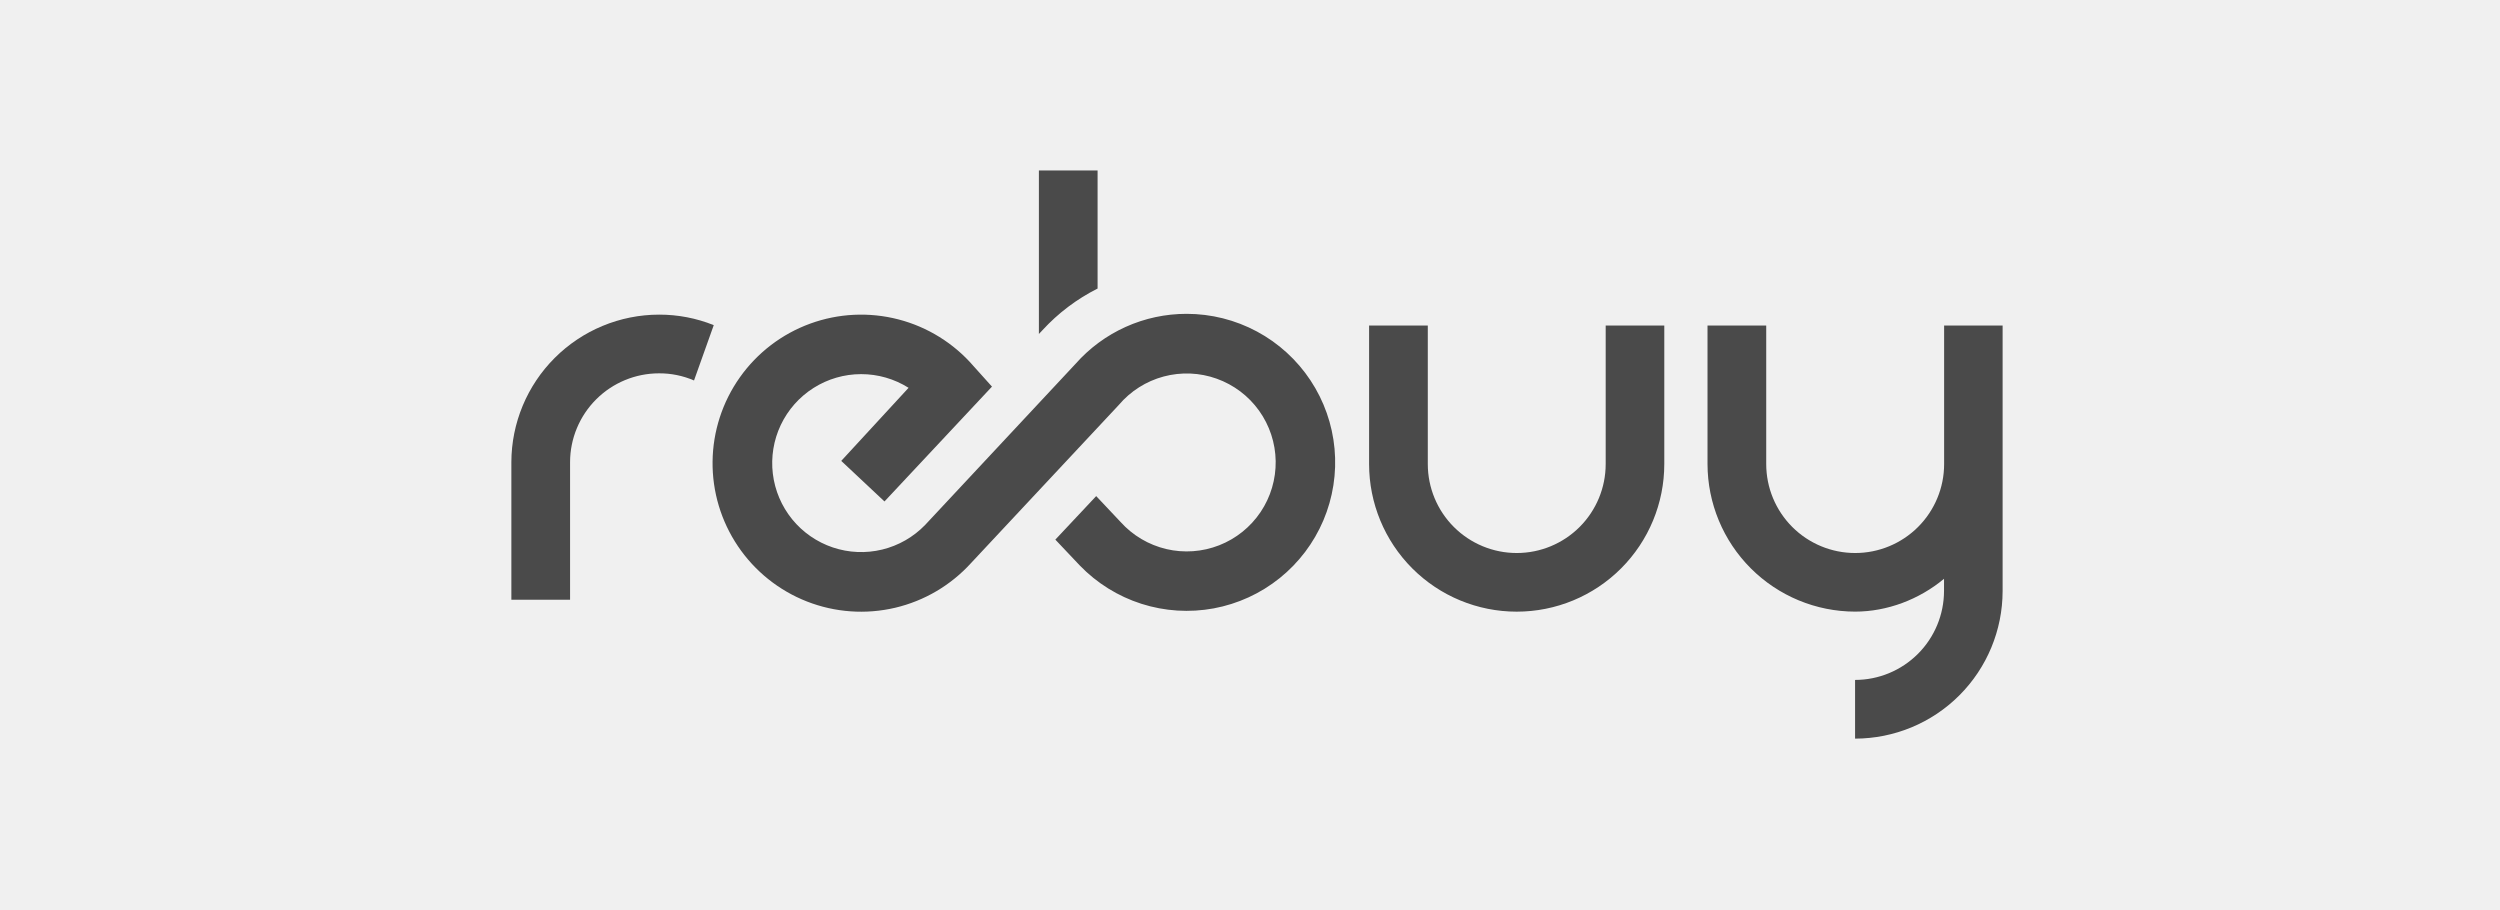
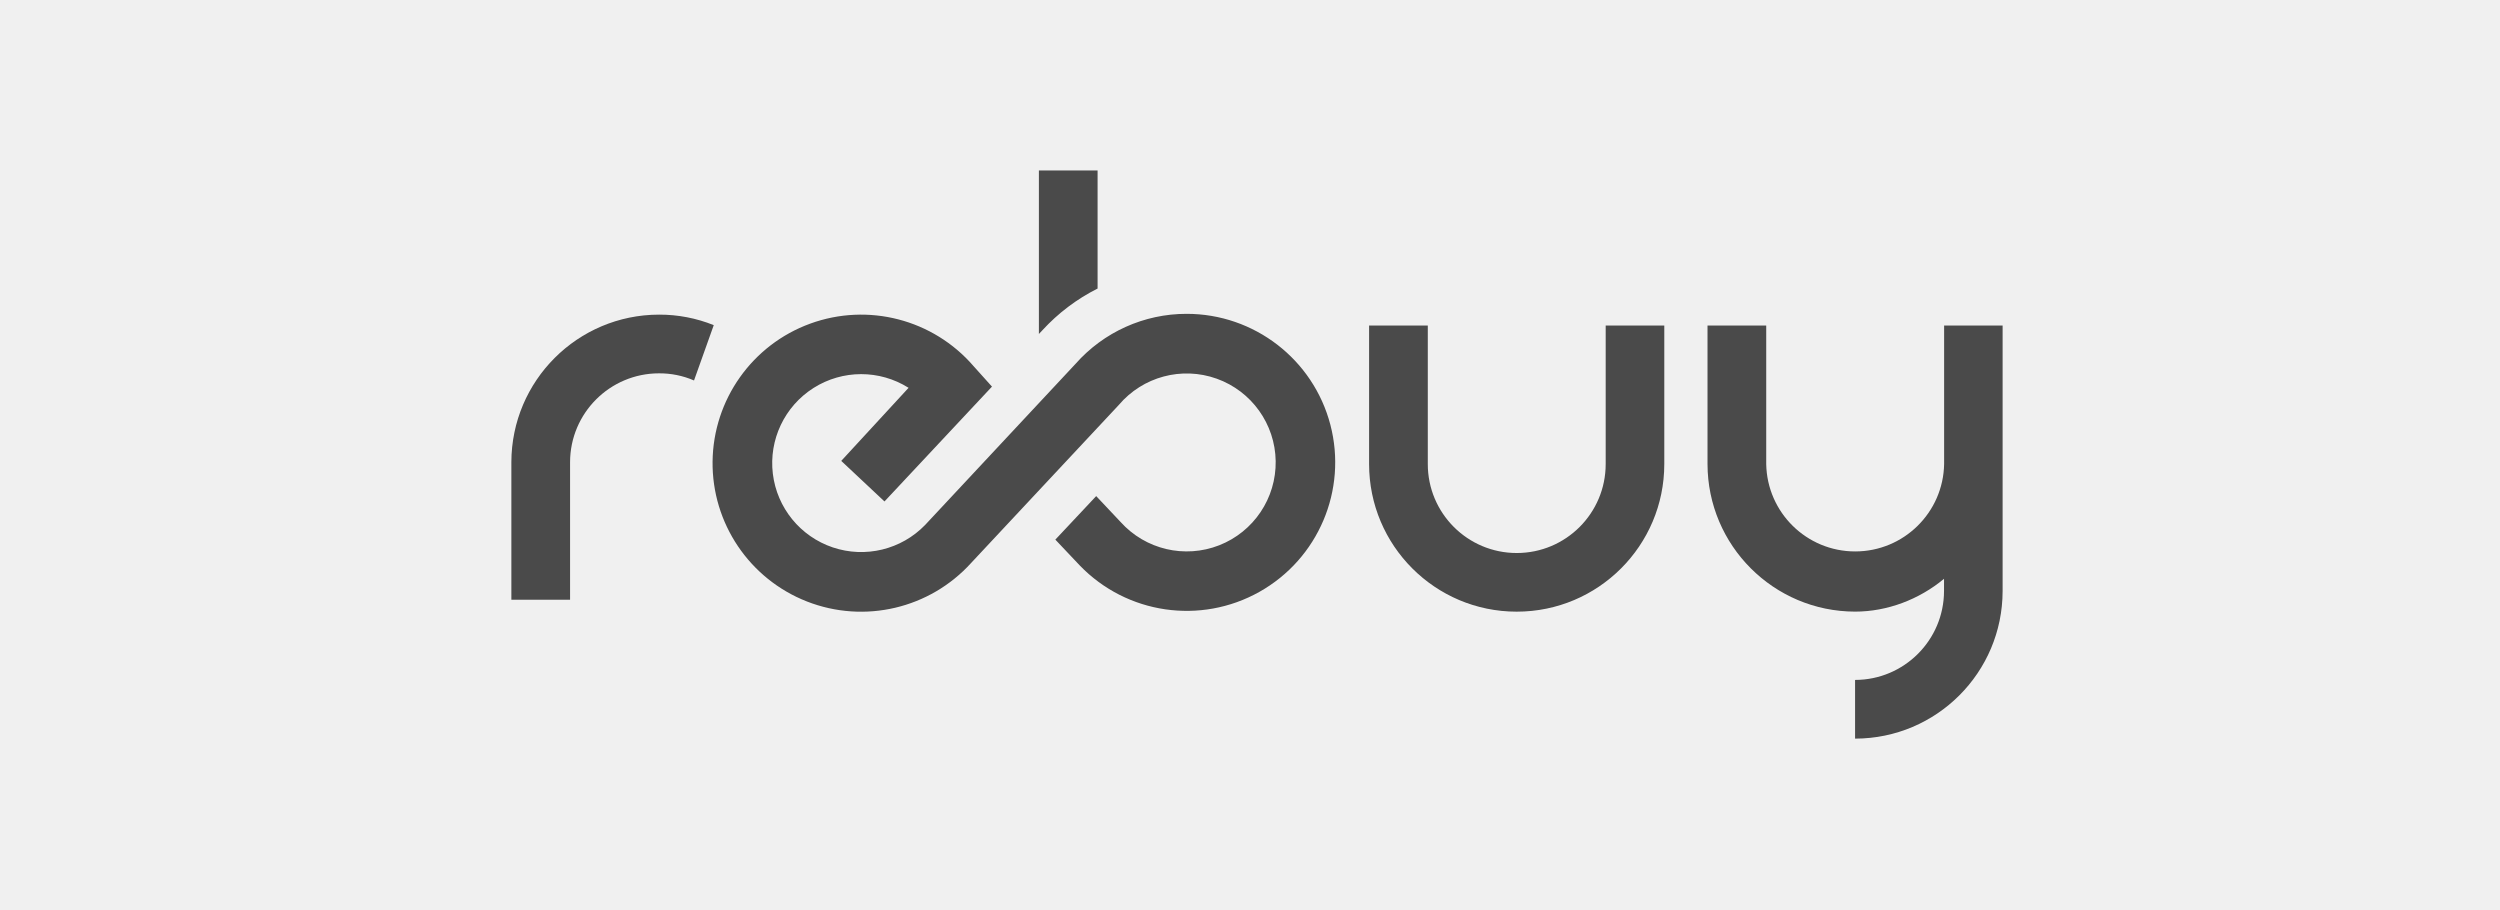
- <svg xmlns="http://www.w3.org/2000/svg" width="176" height="64" viewBox="0 0 176 64" fill="none">
-   <g clip-path="url(#clip0_5602_36466)">
-     <path d="M48.859 26.785L50.248 22.89C49.025 22.398 47.719 22.147 46.401 22.15C43.646 22.153 41.004 23.247 39.054 25.195C37.105 27.142 36.006 29.782 36 32.538V42.22H40.133V32.538C40.135 30.878 40.796 29.288 41.97 28.115C43.144 26.942 44.735 26.283 46.394 26.283C47.242 26.278 48.081 26.449 48.859 26.785ZM117.166 22.918V32.67C117.166 35.426 116.071 38.069 114.122 40.018C112.174 41.966 109.531 43.061 106.775 43.061C104.019 43.061 101.376 41.966 99.427 40.018C97.479 38.069 96.384 35.426 96.384 32.67V22.918H100.517V32.67C100.517 34.331 101.176 35.924 102.351 37.098C103.525 38.272 105.118 38.932 106.778 38.932C108.439 38.932 110.032 38.272 111.206 37.098C112.38 35.924 113.04 34.331 113.04 32.67V22.918H117.166ZM136.866 22.918V32.67C136.866 34.331 136.206 35.924 135.032 37.098C133.857 38.272 132.265 38.932 130.604 38.932C128.943 38.932 127.35 38.272 126.176 37.098C125.002 35.924 124.342 34.331 124.342 32.67V22.918H120.209V32.67C120.213 35.424 121.309 38.064 123.256 40.011C125.203 41.958 127.843 43.054 130.597 43.058C132.859 43.058 135.106 42.206 136.859 40.747V41.613C136.855 43.272 136.194 44.861 135.02 46.034C133.847 47.206 132.256 47.866 130.597 47.867V52C133.351 51.996 135.991 50.901 137.938 48.953C139.885 47.006 140.981 44.366 140.984 41.613V22.918H136.866ZM73.382 23.253C74.49 22.046 75.807 21.05 77.27 20.314V12H73.138V23.511L73.382 23.253Z" fill="#4A4A4A" />
-     <path d="M83.538 22.094C82.06 22.093 80.598 22.405 79.25 23.012C77.902 23.619 76.699 24.505 75.72 25.613L65.13 36.956C64.307 37.807 63.26 38.408 62.11 38.688C60.959 38.969 59.753 38.917 58.631 38.54C57.509 38.163 56.517 37.476 55.769 36.558C55.022 35.64 54.55 34.529 54.408 33.353C54.266 32.178 54.46 30.987 54.967 29.917C55.475 28.848 56.275 27.944 57.275 27.311C58.275 26.677 59.434 26.34 60.618 26.339C61.802 26.337 62.962 26.671 63.964 27.302L59.224 32.447L62.268 35.302L69.835 27.218L68.536 25.773C67.149 24.166 65.305 23.02 63.25 22.486C61.195 21.952 59.026 22.057 57.032 22.785C55.038 23.514 53.313 24.832 52.086 26.565C50.86 28.298 50.189 30.363 50.165 32.486C50.14 34.609 50.762 36.689 51.949 38.45C53.135 40.211 54.829 41.569 56.806 42.344C58.782 43.118 60.948 43.273 63.015 42.787C65.082 42.301 66.951 41.197 68.376 39.623C68.376 39.623 78.756 28.51 78.763 28.51C79.587 27.536 80.688 26.838 81.919 26.507C83.151 26.176 84.454 26.229 85.654 26.659C86.855 27.088 87.896 27.874 88.638 28.91C89.38 29.947 89.788 31.186 89.808 32.461C89.827 33.736 89.457 34.986 88.747 36.045C88.037 37.104 87.02 37.921 85.833 38.387C84.647 38.853 83.346 38.946 82.105 38.653C80.864 38.359 79.742 37.695 78.889 36.747L77.172 34.925L74.296 37.99L76.02 39.812C77.22 41.054 78.709 41.98 80.353 42.507C81.999 43.033 83.748 43.144 85.447 42.83C87.145 42.515 88.739 41.784 90.086 40.703C91.433 39.622 92.491 38.224 93.166 36.634C93.84 35.044 94.111 33.311 93.952 31.591C93.794 29.871 93.212 28.217 92.258 26.777C91.305 25.337 90.009 24.155 88.488 23.338C86.966 22.521 85.265 22.094 83.538 22.094Z" fill="#4A4A4A" />
+ <svg xmlns="http://www.w3.org/2000/svg" width="176" height="64" fill="none" viewBox="0 0 176 64">
+   <g fill="#4a4a4a" clip-path="url(#a)">
+     <path d="m48.859 26.785 1.389-3.895a10.2 10.2 0 0 0-3.847-.74A10.41 10.41 0 0 0 36 32.538v9.682h4.133v-9.682a6.264 6.264 0 0 1 6.261-6.255 6.1 6.1 0 0 1 2.465.502m68.307-3.867v9.752a10.39 10.39 0 0 1-20.782 0v-9.752h4.133v9.752a6.26 6.26 0 0 0 6.261 6.262 6.26 6.26 0 0 0 6.262-6.262v-9.752zm19.7 0v9.752a6.263 6.263 0 0 1-12.524 0v-9.752h-4.133v9.752a10.404 10.404 0 0 0 10.388 10.388c2.262 0 4.509-.852 6.262-2.311v.866a6.27 6.27 0 0 1-6.262 6.254V52a10.4 10.4 0 0 0 10.387-10.387V22.918zm-63.484.335a13.5 13.5 0 0 1 3.888-2.939V12h-4.132v11.511z" />
+     <path d="M83.538 22.094a10.42 10.42 0 0 0-7.818 3.519L65.13 36.956a6.265 6.265 0 0 1-10.722-3.603 6.264 6.264 0 0 1 9.556-6.051l-4.74 5.145 3.044 2.855 7.567-8.084-1.299-1.445a10.457 10.457 0 1 0-.16 13.85S78.756 28.51 78.763 28.51a6.264 6.264 0 1 1 .126 8.237l-1.717-1.822-2.876 3.065 1.724 1.822a10.456 10.456 0 1 0 7.518-17.718" />
  </g>
  <defs>
-     <clipPath id="clip0_5602_36466">
-       <rect width="104.984" height="40" fill="white" transform="translate(36 12)" />
+     <clipPath id="a">
+       <path fill="#fff" d="M36 12h104.984v40H36z" />
    </clipPath>
  </defs>
</svg>
